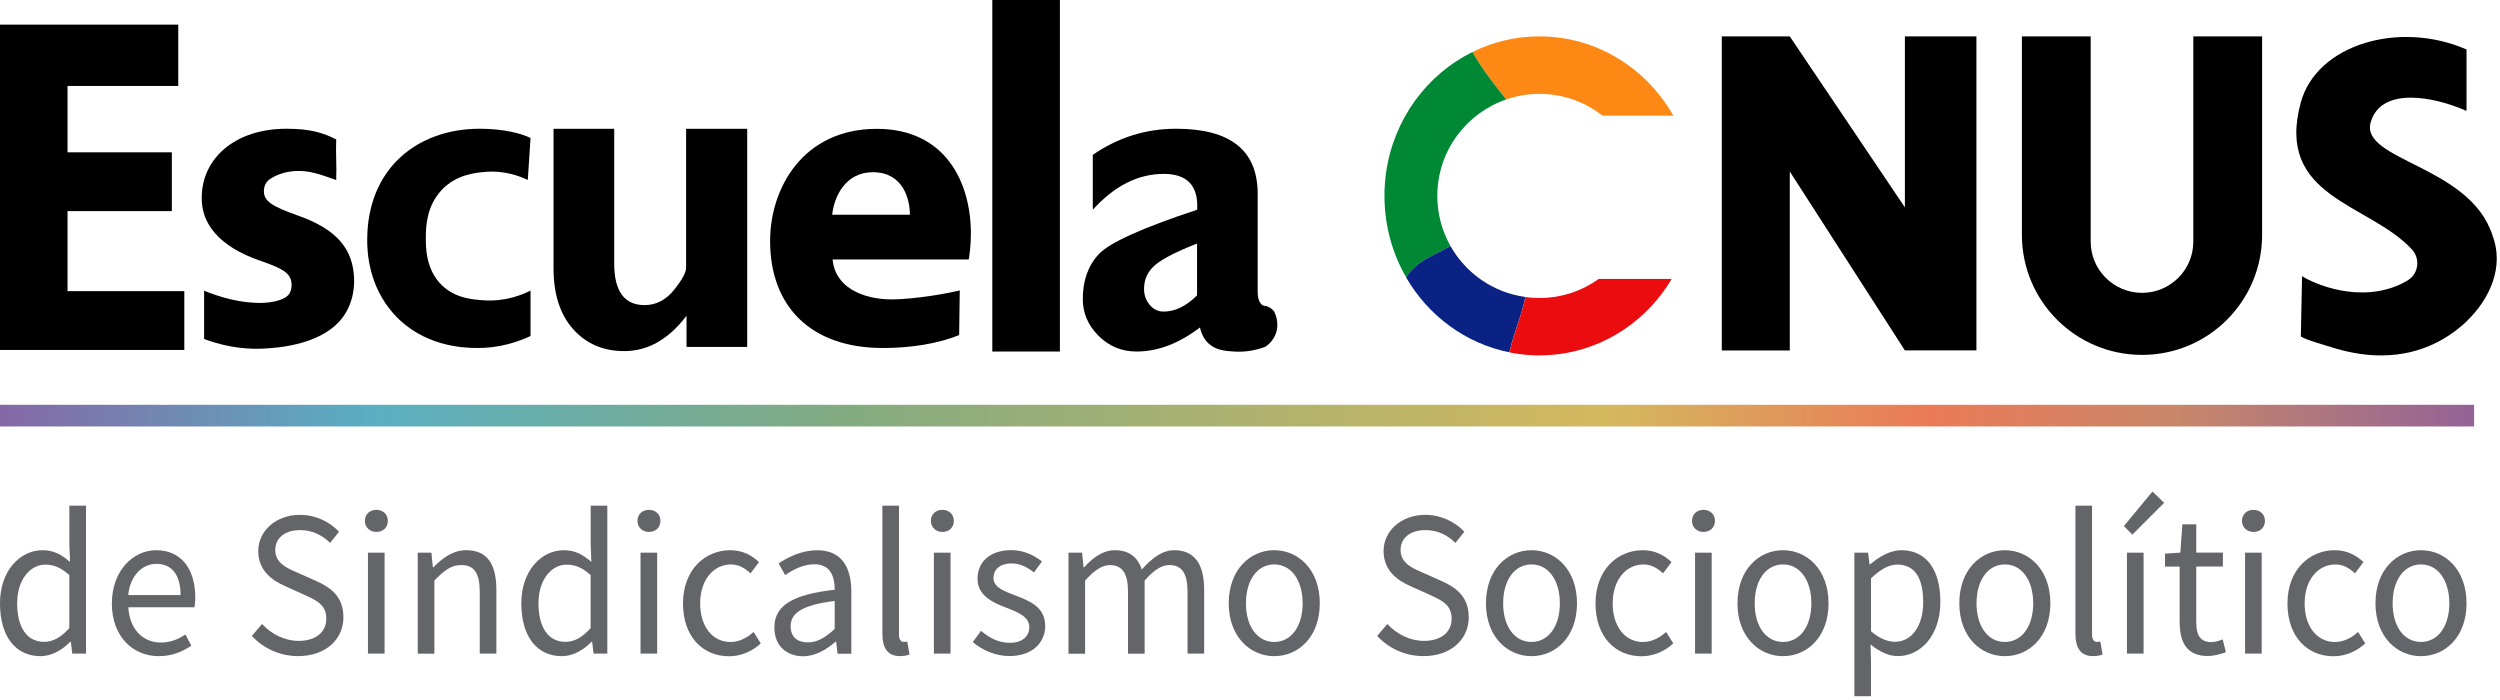
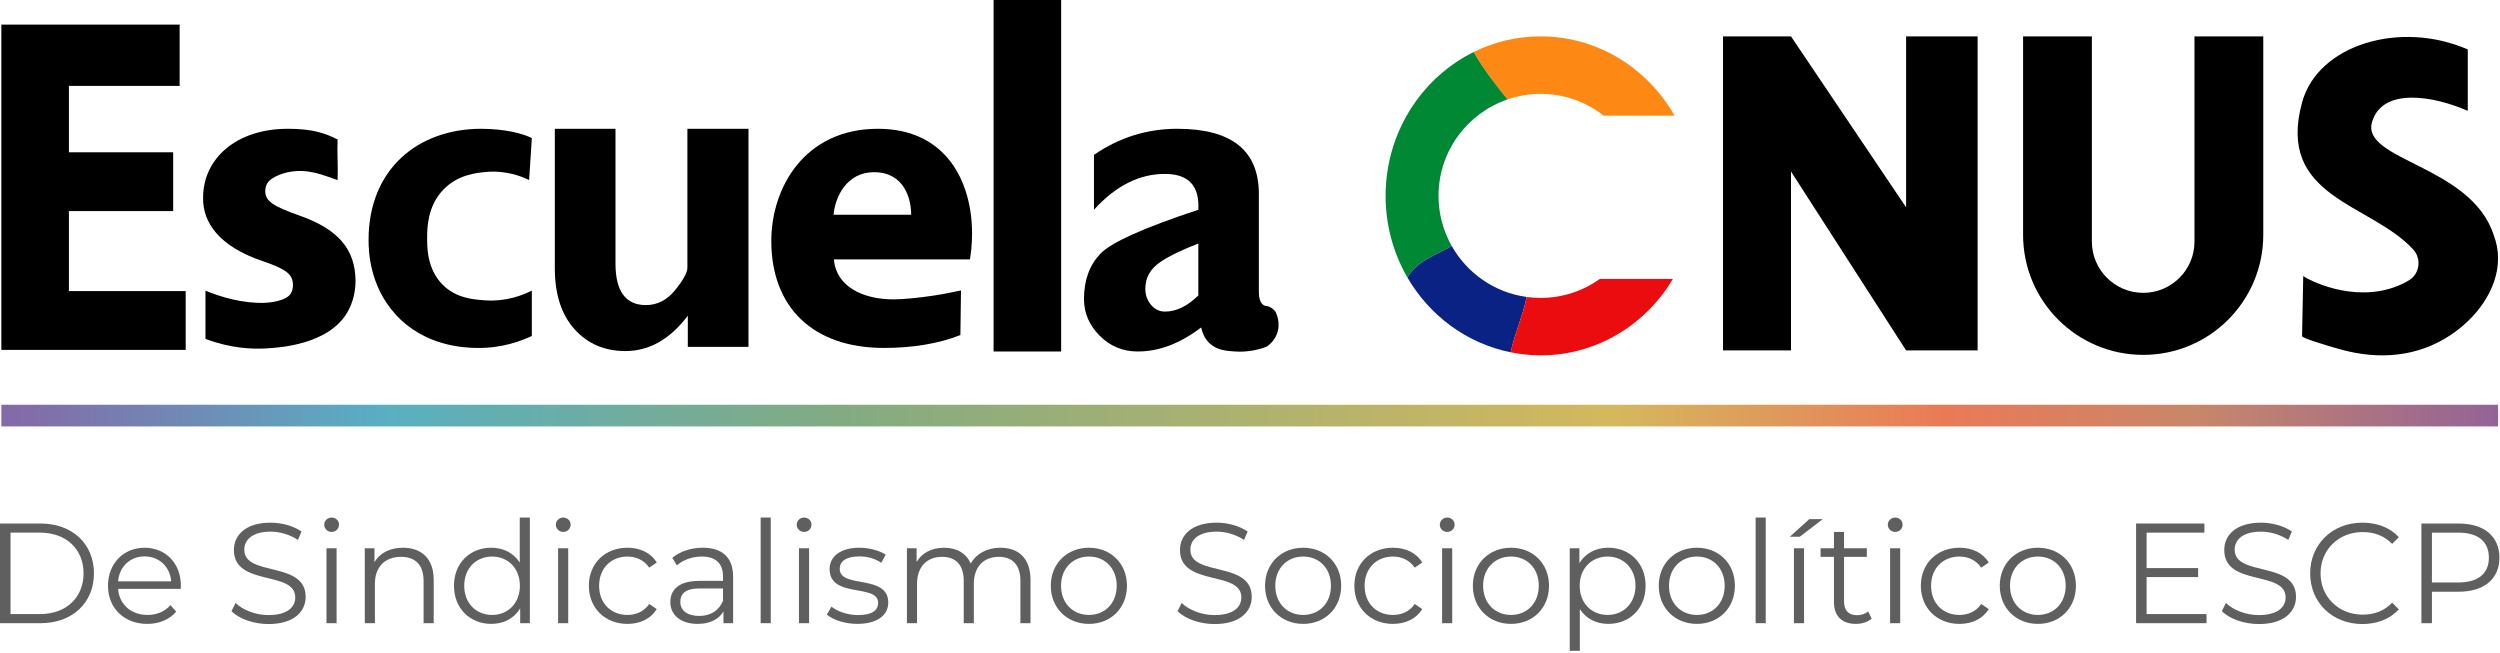
- <svg xmlns="http://www.w3.org/2000/svg" width="475" height="133" viewBox="0 0 475 133" fill="none">
-   <path d="M0 114.63C0 108.41 3.82 104.54 8.08 104.54C10.25 104.54 11.67 105.38 13.31 106.76L13.18 103.47V96.08H16.34V124.19H13.73L13.46 121.93H13.35C11.9 123.42 9.91 124.67 7.69 124.67C3.03 124.67 0 121.02 0 114.63ZM13.17 109.27C11.58 107.81 10.14 107.28 8.62 107.28C5.64 107.28 3.26 110.24 3.26 114.61C3.26 119.21 5.11 121.95 8.38 121.95C10.11 121.95 11.6 121.09 13.17 119.33V109.27Z" fill="#646569" />
-   <path d="M21.26 114.63C21.26 108.39 25.35 104.54 29.65 104.54C34.41 104.54 37.1 108.05 37.1 113.54C37.1 114.23 37.04 114.91 36.95 115.38H24.38C24.61 119.44 27.03 122.08 30.58 122.08C32.37 122.08 33.84 121.49 35.22 120.55L36.35 122.68C34.71 123.78 32.73 124.67 30.19 124.67C25.22 124.67 21.25 120.93 21.25 114.63H21.26ZM34.31 113.06C34.31 109.22 32.63 107.13 29.71 107.13C27.09 107.13 24.74 109.3 24.36 113.06H34.32H34.31Z" fill="#646569" />
-   <path d="M47.86 120.82L49.78 118.56C51.59 120.49 54.11 121.77 56.73 121.77C60.03 121.77 62 120.08 62 117.56C62 114.92 60.17 114.07 57.79 113L54.17 111.36C51.82 110.33 49.07 108.5 49.07 104.69C49.07 100.88 52.42 97.82 57 97.82C59.99 97.82 62.65 99.15 64.42 101.03L62.72 103.15C61.18 101.65 59.33 100.72 57 100.72C54.18 100.72 52.3 102.19 52.3 104.5C52.3 106.99 54.5 107.93 56.47 108.78L60.06 110.38C62.97 111.67 65.25 113.45 65.25 117.3C65.25 121.39 61.96 124.66 56.66 124.66C53.12 124.66 50.05 123.18 47.84 120.82H47.86Z" fill="#646569" />
-   <path d="M69.33 98.97C69.33 97.69 70.28 96.87 71.51 96.87C72.74 96.87 73.69 97.69 73.69 98.97C73.69 100.25 72.74 101.07 71.51 101.07C70.28 101.07 69.33 100.2 69.33 98.97ZM69.91 105.01H73.07V124.19H69.91V105.01Z" fill="#646569" />
-   <path d="M79.36 105.01H81.97L82.24 107.78H82.35C84.13 105.98 86.05 104.54 88.61 104.54C92.54 104.54 94.31 107.15 94.31 112.04V124.19H91.15V112.46C91.15 108.89 90.1 107.36 87.63 107.36C85.72 107.36 84.4 108.36 82.53 110.31V124.2H79.37V105.02L79.36 105.01Z" fill="#646569" />
-   <path d="M99.05 114.63C99.05 108.41 102.87 104.54 107.13 104.54C109.3 104.54 110.72 105.38 112.36 106.76L112.23 103.47V96.08H115.39V124.19H112.78L112.51 121.93H112.4C110.95 123.42 108.96 124.67 106.74 124.67C102.08 124.67 99.05 121.02 99.05 114.63ZM112.22 109.27C110.63 107.81 109.19 107.28 107.67 107.28C104.69 107.28 102.31 110.24 102.31 114.61C102.31 119.21 104.16 121.95 107.43 121.95C109.16 121.95 110.65 121.09 112.22 119.33V109.27Z" fill="#646569" />
-   <path d="M121.12 98.97C121.12 97.69 122.07 96.87 123.3 96.87C124.53 96.87 125.48 97.69 125.48 98.97C125.48 100.25 124.53 101.07 123.3 101.07C122.07 101.07 121.12 100.2 121.12 98.97ZM121.7 105.01H124.86V124.19H121.7V105.01Z" fill="#646569" />
-   <path d="M129.77 114.63C129.77 108.23 133.98 104.54 138.75 104.54C141.2 104.54 142.9 105.58 144.21 106.79L142.6 108.94C141.51 107.93 140.36 107.25 138.89 107.25C135.51 107.25 133.03 110.24 133.03 114.64C133.03 119.04 135.37 121.98 138.8 121.98C140.51 121.98 142.02 121.13 143.18 120.07L144.55 122.25C142.87 123.79 140.75 124.69 138.52 124.69C133.55 124.69 129.77 121 129.77 114.65V114.63Z" fill="#646569" />
-   <path d="M147.13 119.21C147.13 115.03 150.64 112.94 158.6 112.05C158.6 109.58 157.8 107.21 154.75 107.21C152.59 107.21 150.64 108.26 149.18 109.27L147.94 107.05C149.66 105.89 152.28 104.55 155.27 104.55C159.83 104.55 161.75 107.66 161.75 112.44V124.21H159.14L158.87 121.92H158.77C156.99 123.44 154.91 124.69 152.6 124.69C149.47 124.69 147.13 122.7 147.13 119.24V119.21ZM158.59 119.51V114.18C152.33 114.95 150.22 116.53 150.22 118.98C150.22 121.16 151.66 122.05 153.49 122.05C155.32 122.05 156.78 121.15 158.59 119.51Z" fill="#646569" />
-   <path d="M167.65 120.34V96.08H170.81V120.57C170.81 121.56 171.23 121.96 171.69 121.96C171.87 121.96 172.03 121.96 172.38 121.88L172.81 124.36C172.36 124.53 171.82 124.66 170.99 124.66C168.62 124.66 167.65 123.11 167.65 120.33V120.34Z" fill="#646569" />
-   <path d="M176.87 98.97C176.87 97.69 177.82 96.87 179.05 96.87C180.28 96.87 181.23 97.69 181.23 98.97C181.23 100.25 180.28 101.07 179.05 101.07C177.82 101.07 176.87 100.2 176.87 98.97ZM177.44 105.01H180.6V124.19H177.44V105.01Z" fill="#646569" />
-   <path d="M184.83 122L186.39 119.86C188.01 121.2 189.66 122.13 191.9 122.13C194.35 122.13 195.57 120.79 195.57 119.15C195.57 117.18 193.37 116.3 191.3 115.51C188.68 114.53 185.73 113.2 185.73 109.97C185.73 106.74 188.12 104.53 192.17 104.53C194.49 104.53 196.53 105.51 197.97 106.68L196.46 108.76C195.17 107.78 193.85 107.05 192.2 107.05C189.85 107.05 188.76 108.34 188.76 109.8C188.76 111.62 190.79 112.32 192.9 113.13C195.59 114.17 198.59 115.3 198.59 118.95C198.59 122.06 196.18 124.65 191.78 124.65C189.13 124.65 186.57 123.5 184.81 121.99L184.83 122Z" fill="#646569" />
-   <path d="M202.99 105.01H205.6L205.87 107.79H205.98C207.61 105.98 209.56 104.54 211.79 104.54C214.64 104.54 216.17 105.94 216.95 108.19C218.89 106.03 220.83 104.54 223.11 104.54C226.94 104.54 228.79 107.15 228.79 112.04V124.19H225.63V112.46C225.63 108.89 224.53 107.36 222.16 107.36C220.71 107.36 219.21 108.33 217.48 110.31V124.2H214.32V112.47C214.32 108.9 213.22 107.37 210.85 107.37C209.45 107.37 207.9 108.34 206.17 110.32V124.21H203.01V105.03L202.99 105.01Z" fill="#646569" />
-   <path d="M233.46 114.63C233.46 108.23 237.53 104.54 242.11 104.54C246.69 104.54 250.76 108.23 250.76 114.63C250.76 121.03 246.69 124.67 242.11 124.67C237.53 124.67 233.46 120.98 233.46 114.63ZM247.5 114.63C247.5 110.23 245.32 107.24 242.11 107.24C238.9 107.24 236.73 110.23 236.73 114.63C236.73 119.03 238.9 121.97 242.11 121.97C245.32 121.97 247.5 119.03 247.5 114.63Z" fill="#646569" />
-   <path d="M261.67 120.82L263.59 118.56C265.4 120.49 267.92 121.77 270.54 121.77C273.84 121.77 275.81 120.08 275.81 117.56C275.81 114.92 273.98 114.07 271.6 113L267.98 111.36C265.63 110.33 262.88 108.5 262.88 104.69C262.88 100.88 266.23 97.82 270.81 97.82C273.8 97.82 276.46 99.15 278.23 101.03L276.53 103.15C274.99 101.65 273.14 100.72 270.81 100.72C267.99 100.72 266.11 102.19 266.11 104.5C266.11 106.99 268.31 107.93 270.28 108.78L273.87 110.38C276.78 111.67 279.06 113.45 279.06 117.3C279.06 121.39 275.77 124.66 270.47 124.66C266.93 124.66 263.86 123.18 261.65 120.82H261.67Z" fill="#646569" />
-   <path d="M282.33 114.63C282.33 108.23 286.4 104.54 290.98 104.54C295.56 104.54 299.63 108.23 299.63 114.63C299.63 121.03 295.56 124.67 290.98 124.67C286.4 124.67 282.33 120.98 282.33 114.63ZM296.37 114.63C296.37 110.23 294.19 107.24 290.98 107.24C287.77 107.24 285.6 110.23 285.6 114.63C285.6 119.03 287.77 121.97 290.98 121.97C294.19 121.97 296.37 119.03 296.37 114.63Z" fill="#646569" />
-   <path d="M303.15 114.63C303.15 108.23 307.36 104.54 312.13 104.54C314.58 104.54 316.28 105.58 317.59 106.79L315.98 108.94C314.89 107.93 313.74 107.25 312.27 107.25C308.89 107.25 306.41 110.24 306.41 114.64C306.41 119.04 308.75 121.98 312.18 121.98C313.89 121.98 315.4 121.13 316.56 120.07L317.93 122.25C316.25 123.79 314.13 124.69 311.9 124.69C306.93 124.69 303.15 121 303.15 114.65V114.63Z" fill="#646569" />
-   <path d="M321.48 98.97C321.48 97.69 322.43 96.87 323.66 96.87C324.89 96.87 325.84 97.69 325.84 98.97C325.84 100.25 324.89 101.07 323.66 101.07C322.43 101.07 321.48 100.2 321.48 98.97ZM322.06 105.01H325.22V124.19H322.06V105.01Z" fill="#646569" />
-   <path d="M330.12 114.63C330.12 108.23 334.19 104.54 338.77 104.54C343.35 104.54 347.42 108.23 347.42 114.63C347.42 121.03 343.35 124.67 338.77 124.67C334.19 124.67 330.12 120.98 330.12 114.63ZM344.16 114.63C344.16 110.23 341.98 107.24 338.77 107.24C335.56 107.24 333.39 110.23 333.39 114.63C333.39 119.03 335.56 121.97 338.77 121.97C341.98 121.97 344.16 119.03 344.16 114.63Z" fill="#646569" />
-   <path d="M352.33 105.01H354.94L355.21 107.23H355.32C357.01 105.79 359.11 104.54 361.27 104.54C366.09 104.54 368.67 108.39 368.67 114.31C368.67 120.85 364.85 124.66 360.58 124.66C358.87 124.66 357.12 123.85 355.41 122.44L355.49 125.79V132.28H352.33V105.01ZM365.4 114.34C365.4 110.11 363.99 107.27 360.48 107.27C358.9 107.27 357.31 108.16 355.49 109.89V119.94C357.18 121.4 358.8 121.94 360.04 121.94C363.13 121.94 365.41 119.08 365.41 114.34H365.4Z" fill="#646569" />
-   <path d="M372.27 114.63C372.27 108.23 376.34 104.54 380.92 104.54C385.5 104.54 389.57 108.23 389.57 114.63C389.57 121.03 385.5 124.67 380.92 124.67C376.34 124.67 372.27 120.98 372.27 114.63ZM386.31 114.63C386.31 110.23 384.13 107.24 380.92 107.24C377.71 107.24 375.54 110.23 375.54 114.63C375.54 119.03 377.71 121.97 380.92 121.97C384.13 121.97 386.31 119.03 386.31 114.63Z" fill="#646569" />
-   <path d="M394.33 120.34V96.08H397.49V120.57C397.49 121.56 397.91 121.96 398.37 121.96C398.55 121.96 398.71 121.96 399.06 121.88L399.49 124.36C399.04 124.53 398.5 124.66 397.67 124.66C395.3 124.66 394.33 123.11 394.33 120.33V120.34Z" fill="#646569" />
-   <path d="M403.53 99.96L408.97 93.39L411.19 95.54L405.16 101.57L403.53 99.95V99.96ZM404.12 105.01H407.28V124.19H404.12V105.01Z" fill="#646569" />
-   <path d="M414.13 118.26V107.65H411.35V105.19L414.27 105L414.65 99.62H417.29V105H422.35V107.64H417.29V118.3C417.29 120.64 418.03 122 420.18 122C420.84 122 421.7 121.74 422.31 121.48L422.92 123.93C421.87 124.29 420.62 124.64 419.46 124.64C415.49 124.64 414.14 122.05 414.14 118.24L414.13 118.26Z" fill="#646569" />
-   <path d="M425.98 98.97C425.98 97.69 426.93 96.87 428.16 96.87C429.39 96.87 430.34 97.69 430.34 98.97C430.34 100.25 429.39 101.07 428.16 101.07C426.93 101.07 425.98 100.2 425.98 98.97ZM426.56 105.01H429.72V124.19H426.56V105.01Z" fill="#646569" />
-   <path d="M434.62 114.63C434.62 108.23 438.83 104.54 443.6 104.54C446.05 104.54 447.75 105.58 449.06 106.79L447.45 108.94C446.36 107.93 445.21 107.25 443.74 107.25C440.36 107.25 437.88 110.24 437.88 114.64C437.88 119.04 440.22 121.98 443.65 121.98C445.36 121.98 446.87 121.13 448.03 120.07L449.4 122.25C447.72 123.79 445.6 124.69 443.37 124.69C438.4 124.69 434.62 121 434.62 114.65V114.63Z" fill="#646569" />
-   <path d="M451.34 114.63C451.34 108.23 455.41 104.54 459.99 104.54C464.57 104.54 468.64 108.23 468.64 114.63C468.64 121.03 464.57 124.67 459.99 124.67C455.41 124.67 451.34 120.98 451.34 114.63ZM465.37 114.63C465.37 110.23 463.19 107.24 459.98 107.24C456.77 107.24 454.6 110.23 454.6 114.63C454.6 119.03 456.77 121.97 459.98 121.97C463.19 121.97 465.37 119.03 465.37 114.63Z" fill="#646569" />
-   <path d="M468.71 61.01C468.33 61.37 467.95 61.72 467.55 62.05C461.7 66.96 454.55 68.44 447.11 67.02C445.71 66.75 444.32 66.4 442.96 65.97C442.38 65.79 437.15 64.28 437.16 63.87L437.39 52.47C438.27 53.12 446.79 57.65 455.15 54.41C456.05 54.05 456.88 53.65 457.61 53.17C459.55 51.91 459.85 49.11 458.28 47.41C450.17 38.58 432.2 37.62 437.15 19.47C440.15 8.45 455.85 3.81 468.64 9.4V20.98C468.64 20.98 468.59 21.01 468.55 21.04C462.44 18.33 452.43 16.41 450.44 23.2C448.32 30.5 469.21 31.39 473.53 44.6C475.89 50.64 473.08 56.78 468.69 61.01H468.71Z" fill="black" />
-   <path d="M361.93 39.4C354.64 28.57 347.35 17.75 340.06 6.92H327.14V66.59H340.06V32.59C347.35 43.92 354.64 55.25 361.93 66.58H375.52V6.91H361.93V39.4Z" fill="black" />
-   <path d="M429.8 6.91V44.62C429.8 57.23 419.6 67.43 406.99 67.43C394.38 67.43 384.16 57.23 384.16 44.62V6.91H397.23V45.9C397.23 51.28 401.61 55.64 406.99 55.64C412.37 55.64 416.73 51.28 416.73 45.9V6.91H429.8Z" fill="black" />
-   <path d="M12.83 55.32V40.11H32.65V28.94H12.83V16.33H33.87V4.68H0V66.49H35.02V55.32H12.83Z" fill="black" />
-   <path d="M201.38 0H188.54V66.79H201.38V0Z" fill="black" />
-   <path d="M38.78 55.24C41.79 56.46 45.92 57.71 50.14 57.54C50.66 57.52 54.08 57.29 55 55.76C55.27 55.3 55.4 54.77 55.4 54.18C55.4 52.13 54.19 51.15 49.58 49.59C41.4 46.81 38.25 42.31 38.33 37.56C38.33 30.11 44.64 24.46 54.43 24.46C59.04 24.46 61.46 25.26 63.88 26.49C63.77 29.08 63.99 31.61 63.88 34.21C61.2 33.33 58.28 31.89 54.34 32.74C54.34 32.74 51.3 33.41 50.49 34.89C50.26 35.31 50.14 35.79 50.14 36.34C50.14 38.22 51.68 39.21 56.53 40.93C64.05 43.55 67.21 47.39 67.29 53.29C67.29 55.46 66.8 57.46 65.82 59.21C62.28 65.54 52.73 66.09 50.14 66.23C47.69 66.36 43.62 66.23 38.78 64.41V55.24Z" fill="black" />
-   <path d="M158.2 49.3C158.61 54.44 163.7 56.89 169.52 56.89C171.54 56.89 174.67 56.54 176.96 56.2C179.22 55.86 181.08 55.48 182.35 55.19C182.31 58.02 182.27 60.85 182.24 63.67C178.14 65.3 173.14 66.12 167.73 66.12C154.11 66.12 146.32 58.28 146.32 45.79C146.32 35.66 152.64 24.48 166.59 24.48C179.55 24.48 184.47 34.52 184.47 44.4C184.47 46.52 184.22 48.4 184.06 49.3H158.2ZM172.88 40.8C172.88 37.78 171.57 32.72 165.83 32.72C160.58 32.72 158.45 37.45 158.12 40.8H172.88Z" fill="black" />
-   <path d="M100.8 63.84C98.75 64.81 94.99 66.24 90.18 66.11C88.06 66.06 80.39 65.86 74.81 59.64C69.95 54.22 69.77 47.7 69.77 45.59C69.77 32.02 79.3 24.46 91.15 24.46C95.74 24.46 99.23 25.4 100.8 26.23C100.63 28.89 100.46 31.54 100.28 34.2C98.89 33.53 95.91 32.32 92.08 32.67C90.31 32.83 86.75 33.16 84 36.01C80.97 39.15 80.93 43.26 80.91 44.98C80.89 46.85 80.84 51.09 83.88 54.12C86.46 56.68 89.78 56.91 91.92 57.06C96.07 57.34 99.28 55.98 100.8 55.21V63.84Z" fill="black" />
-   <path d="M130.44 65.92V59.99C127.05 64.47 123.1 66.71 118.6 66.71C114.61 66.71 111.38 65.32 108.9 62.54C106.42 59.76 105.17 55.91 105.17 50.99V24.47H116.7V50.08C116.7 55.34 118.63 57.97 122.48 57.97C124.65 57.97 126.51 57.01 128.05 55.1C129.59 53.19 130.36 51.77 130.36 50.87V24.47H141.97V65.92H130.44Z" fill="black" />
-   <path d="M242.09 59.21C242.26 59.53 243.21 61.46 242.33 63.58C241.8 64.85 240.87 65.58 240.43 65.88C238.9 66.46 236.83 66.96 234.42 66.79C232.77 66.68 231.06 66.56 229.66 65.29C228.84 64.54 228.28 63.52 227.99 62.22C223.99 65.27 219.97 66.79 215.95 66.79C213.11 66.79 210.7 65.79 208.71 63.79C206.72 61.79 205.73 59.47 205.73 56.82C205.73 53.28 206.76 50.42 208.81 48.25C210.86 46.08 217.08 43.28 227.46 39.85C227.72 35.31 225.6 33.04 221.11 33.04C216.23 33.04 211.74 35.31 207.63 39.85V29.42C212.43 26.12 217.71 24.46 223.47 24.46C233.8 24.46 238.96 28.59 238.96 36.84V55.4C238.96 56.74 239.28 57.61 239.91 58C240.16 58.15 240.41 58.07 240.86 58.25C241.45 58.48 241.85 58.88 242.11 59.2L242.09 59.21ZM227.44 56.14V46.28C223.59 47.78 220.95 49.13 219.52 50.32C218.09 51.52 217.37 53.03 217.37 54.88C217.37 56.06 217.73 57.08 218.45 57.93C219.17 58.78 220.05 59.2 221.08 59.2C223.25 59.2 225.37 58.18 227.43 56.13L227.44 56.14Z" fill="black" />
-   <path d="M470.08 76.91H0V81.03H470.08V76.91Z" fill="url(#paint0_linear_326_706)" />
-   <path d="M291.47 59.65C291.17 59.68 290.85 59.69 290.55 59.69C290.19 59.69 289.85 59.68 289.5 59.66C290.18 59.69 290.84 59.69 291.47 59.65Z" fill="#EA0C0E" />
-   <path d="M292.48 17.83C297.01 17.83 301.17 19.38 304.47 21.98H317.94C316.34 19.15 314.31 16.62 311.94 14.47C306.8 9.8 300.06 6.96 292.68 6.91H292.48C287.93 6.91 283.62 7.98 279.77 9.88C281.69 13.26 283.99 16.15 286.19 18.89C288.16 18.21 290.28 17.83 292.48 17.83Z" fill="#FD8813" />
-   <path d="M275.59 46.73C274 43.92 273.09 40.68 273.09 37.22C273.09 28.72 278.57 21.51 286.19 18.89C283.99 16.15 281.68 13.26 279.77 9.88C271.11 14.15 264.8 22.64 263.36 32.77C263.34 32.87 263.33 32.96 263.32 33.06C263.31 33.16 263.29 33.26 263.28 33.36C263.26 33.53 263.24 33.7 263.22 33.87C263.2 34.08 263.18 34.29 263.16 34.5C263.12 35.01 263.08 35.53 263.06 36.04C263.06 36.17 263.06 36.3 263.05 36.43C263.05 36.55 263.05 36.67 263.05 36.79C263.05 36.93 263.05 37.07 263.05 37.21C263.05 42.88 264.56 48.18 267.19 52.72C269.14 49.44 272.66 48.51 275.61 46.72L275.59 46.73Z" fill="#008834" />
-   <path d="M275.59 46.73C272.64 48.51 269.12 49.45 267.17 52.73C271.38 59.99 278.45 65.27 286.78 66.94C287.57 63.36 289.1 60.03 289.83 56.43C283.7 55.6 278.49 51.89 275.58 46.73H275.59Z" fill="#0B2285" />
-   <path d="M303.74 53.01C300.57 55.28 296.68 56.62 292.48 56.62C291.58 56.62 290.7 56.56 289.84 56.44C289.11 60.04 287.57 63.37 286.79 66.95C288.45 67.28 290.15 67.49 291.89 67.52C292 67.52 292.1 67.52 292.21 67.52C292.31 67.52 292.4 67.52 292.48 67.52H292.69C303.25 67.44 312.49 61.65 317.62 53H303.74V53.01Z" fill="#EA0C0E" />
+ <svg xmlns="http://www.w3.org/2000/svg" width="1173" height="306" viewBox="0 0 1173 306" fill="none">
+   <path d="M1158.01 150.629C1157.09 151.521 1156.13 152.379 1155.16 153.199C1140.71 165.321 1123.06 168.986 1104.69 165.462C1101.23 164.799 1097.81 163.92 1094.44 162.881C1093.02 162.442 1080.08 158.71 1080.13 157.701C1080.13 157.693 1080.68 129.542 1080.68 129.542C1082.84 131.15 1103.9 142.343 1124.55 134.341C1126.77 133.462 1128.82 132.466 1130.63 131.289C1135.42 128.173 1136.15 121.271 1132.29 117.06C1112.28 95.251 1067.89 92.897 1080.13 48.077C1087.53 20.856 1126.29 9.405 1157.88 23.2V51.801C1157.79 51.867 1157.76 51.883 1157.67 51.95C1142.58 45.256 1117.87 40.52 1112.96 57.274C1107.72 75.299 1159.31 77.507 1169.98 110.111C1175.8 125.019 1168.87 140.177 1158.01 150.634V150.629Z" fill="black" />
+   <path d="M894.344 17.079V97.273C876.341 70.541 858.341 43.81 840.338 17.079H808.445V164.418H840.338V80.476C858.338 108.457 876.341 136.437 894.344 164.418H927.902V17.079H894.344Z" fill="black" />
+   <path d="M1061.93 17.065V110.18C1061.93 141.312 1036.73 166.509 1005.6 166.509C974.475 166.509 949.23 141.312 949.23 110.18V17.065H981.51V113.352C981.51 126.641 992.316 137.402 1005.6 137.402C1018.89 137.402 1029.65 126.641 1029.65 113.352V17.065H1061.93Z" fill="black" />
+   <path d="M32.337 136.579V99.044H81.253V71.455H32.337V40.31H84.284V11.546H0.638V164.17H87.123V136.579H32.337Z" fill="black" />
+   <path d="M497.891 0H466.192V164.919H497.891V0Z" fill="black" />
+   <path d="M96.41 136.4C103.834 139.413 114.043 142.489 124.468 142.074C125.749 142.023 134.19 141.458 136.457 137.687C137.133 136.563 137.45 135.252 137.45 133.787C137.45 128.735 134.456 126.308 123.067 122.465C102.877 115.595 95.084 104.478 95.294 92.761C95.294 74.372 110.881 60.425 135.056 60.425C146.445 60.425 152.411 62.41 158.399 65.438C158.119 71.847 158.679 78.087 158.399 84.496C151.78 82.314 144.565 78.772 134.845 80.855C134.845 80.855 127.339 82.504 125.328 86.155C124.758 87.191 124.463 88.387 124.463 89.727C124.463 94.375 128.253 96.804 140.244 101.05C158.825 107.517 166.616 117.012 166.813 131.566C166.813 136.917 165.596 141.858 163.177 146.176C154.425 161.811 130.861 163.161 124.463 163.499C118.411 163.819 108.375 163.515 96.405 159.009V136.4H96.41Z" fill="black" />
+   <path d="M391.273 121.719C392.28 134.416 404.847 140.468 419.23 140.468C424.227 140.468 431.951 139.599 437.598 138.755C443.186 137.919 447.77 136.968 450.897 136.257C450.804 143.238 450.71 150.222 450.617 157.203C440.49 161.233 428.137 163.252 414.777 163.252C381.147 163.252 361.897 143.896 361.897 113.049C361.897 88.046 377.5 60.425 411.94 60.425C443.937 60.425 456.094 85.223 456.094 109.618C456.094 114.863 455.484 119.5 455.087 121.716H391.273V121.719ZM427.527 100.746C427.527 93.285 424.293 80.791 410.11 80.791C397.147 80.791 391.883 92.478 391.076 100.746H427.527Z" fill="black" />
+   <path d="M249.54 157.637C244.477 160.023 235.189 163.558 223.32 163.252C218.081 163.116 199.143 162.628 185.372 147.278C173.37 133.899 172.931 117.798 172.931 112.593C172.931 79.081 196.458 60.428 225.72 60.428C237.061 60.428 245.659 62.758 249.537 64.802C249.114 71.356 248.69 77.914 248.264 84.469C244.833 82.807 237.466 79.826 228.013 80.689C223.645 81.089 214.863 81.888 208.055 88.941C200.563 96.703 200.464 106.856 200.424 111.094C200.379 115.71 200.24 126.186 207.762 133.662C214.128 139.991 222.337 140.555 227.622 140.918C237.876 141.621 245.806 138.243 249.537 136.347V157.639L249.54 157.637Z" fill="black" />
+   <path d="M322.722 162.767V148.131C314.351 159.19 304.605 164.717 293.487 164.717C283.646 164.717 275.658 161.283 269.523 154.417C263.389 147.55 260.321 138.046 260.321 125.903V60.423H288.789V123.655C288.789 136.645 293.549 143.142 303.071 143.142C308.438 143.142 313.024 140.774 316.825 136.049C320.626 131.324 322.528 127.837 322.528 125.605V60.423H351.188V162.764H322.72L322.722 162.767Z" fill="black" />
+   <path d="M598.421 146.194C598.831 146.993 601.18 151.75 599.006 156.987C597.704 160.13 595.403 161.923 594.311 162.666C590.531 164.085 585.417 165.327 579.467 164.922C575.399 164.645 571.164 164.352 567.704 161.219C565.672 159.379 564.3 156.854 563.592 153.642C553.71 161.161 543.796 164.922 533.851 164.922C526.838 164.922 520.877 162.455 515.968 157.517C511.059 152.579 508.606 146.842 508.606 140.305C508.606 131.561 511.139 124.513 516.207 119.146C521.276 113.782 536.623 106.872 562.252 98.413C562.889 87.205 557.663 81.601 546.569 81.601C534.519 81.601 523.428 87.205 513.291 98.413V72.662C525.149 64.503 538.187 60.425 552.402 60.425C577.903 60.425 590.654 70.624 590.654 91V136.819C590.654 140.129 591.431 142.271 592.99 143.243C593.602 143.624 594.225 143.414 595.339 143.85C596.806 144.426 597.794 145.411 598.418 146.192L598.421 146.194ZM562.255 138.614V114.272C552.757 117.969 546.236 121.303 542.699 124.257C539.162 127.211 537.391 130.961 537.391 135.519C537.391 138.435 538.283 140.947 540.067 143.049C541.852 145.15 544.02 146.197 546.569 146.197C551.925 146.197 557.151 143.669 562.252 138.614H562.255Z" fill="black" />
+   <path d="M1172.09 189.906H0.638V200.08H1172.09V189.906Z" fill="url(#paint0_linear_699_107)" />
+   <path d="M720.355 147.273C719.607 147.337 718.829 147.371 718.08 147.371C717.204 147.371 716.357 147.339 715.481 147.307C717.172 147.371 718.797 147.371 720.355 147.275V147.273Z" fill="#EA0C0E" />
+   <path d="M722.839 44.029C734.018 44.029 744.299 47.859 752.447 54.281H785.707C781.759 47.305 776.749 41.043 770.897 35.742C758.198 24.22 741.558 17.188 723.332 17.063H722.842C711.596 17.063 700.955 19.708 691.449 24.398C696.185 32.743 701.871 39.892 707.31 46.652C712.187 44.979 717.397 44.026 722.842 44.026L722.839 44.029Z" fill="#FD8813" />
+   <path d="M681.137 115.382C677.219 108.441 674.957 100.442 674.957 91.906C674.957 70.904 688.496 53.108 707.309 46.655C701.872 39.895 696.183 32.746 691.447 24.401C670.075 34.948 654.48 55.91 650.916 80.918C650.876 81.156 650.844 81.398 650.81 81.64C650.775 81.883 650.743 82.13 650.714 82.373C650.658 82.796 650.612 83.22 650.567 83.641C650.511 84.16 650.461 84.671 650.415 85.196C650.309 86.459 650.229 87.729 650.178 89.008C650.168 89.33 650.162 89.65 650.149 89.967C650.144 90.265 650.138 90.563 650.133 90.864C650.128 91.213 650.128 91.557 650.128 91.903C650.128 105.897 653.862 118.991 660.358 130.194C665.171 122.084 673.857 119.788 681.137 115.38V115.382Z" fill="#008834" />
+   <path d="M681.137 115.382C673.857 119.79 665.168 122.087 660.358 130.197C670.748 148.112 688.216 161.15 708.784 165.295C710.726 156.452 714.516 148.224 716.324 139.338C701.198 137.277 688.336 128.138 681.133 115.382L681.137 115.382Z" fill="#0B2285" />
+   <path d="M750.656 130.876C742.818 136.483 733.213 139.78 722.841 139.78C720.63 139.78 718.457 139.628 716.326 139.338C714.517 148.226 710.725 156.451 708.785 165.294C712.877 166.12 717.08 166.624 721.387 166.711C721.653 166.722 721.917 166.727 722.183 166.727C722.425 166.733 722.652 166.738 722.844 166.738H723.358C749.426 166.552 772.244 152.243 784.928 130.873H750.659L750.656 130.876Z" fill="#EA0C0E" />
+   <path d="M0 245.637H19.036C34 245.637 44.09 255.258 44.09 269.021C44.09 282.783 34 292.399 19.036 292.399H0V245.637ZM18.77 288.121C31.193 288.121 39.21 280.24 39.21 269.018C39.21 257.797 31.193 249.91 18.77 249.91H4.944V288.118H18.77V288.121Z" fill="#5F5F5F" />
+   <path d="M84.803 276.298H55.411C55.944 283.646 61.558 288.526 69.237 288.526C73.512 288.526 77.319 286.986 79.99 283.913L82.667 286.986C79.524 290.729 74.65 292.729 69.107 292.729C58.147 292.729 50.667 285.25 50.667 274.83C50.667 264.41 57.949 256.995 67.834 256.995C77.718 256.995 84.87 264.277 84.87 274.83C84.87 275.232 84.803 275.765 84.803 276.298ZM55.408 272.758H80.326C79.721 265.878 74.714 261.07 67.831 261.07C61.02 261.07 56.008 265.878 55.408 272.758Z" fill="#5F5F5F" />
+   <path d="M108.61 286.72L110.546 282.914C113.886 286.188 119.831 288.593 125.976 288.593C134.729 288.593 138.535 284.917 138.535 280.309C138.535 267.484 109.745 275.366 109.745 258.063C109.745 251.183 115.09 245.238 126.98 245.238C132.257 245.238 137.733 246.778 141.475 249.383L139.805 253.319C135.797 250.714 131.12 249.447 126.98 249.447C118.43 249.447 114.621 253.253 114.621 257.933C114.621 270.758 143.412 263.007 143.412 280.043C143.412 286.923 137.936 292.804 125.974 292.804C118.963 292.804 112.083 290.329 108.607 286.723L108.61 286.72Z" fill="#5F5F5F" />
+   <path d="M152.116 246.17C152.116 244.37 153.656 242.83 155.592 242.83C157.529 242.83 159.068 244.303 159.068 246.104C159.068 248.04 157.595 249.58 155.592 249.58C153.656 249.58 152.116 248.04 152.116 246.17ZM153.187 257.261H157.931V292.399H153.187V257.261Z" fill="#5F5F5F" />
+   <path d="M203.492 272.023V292.399H198.748V272.491C198.748 265.079 194.875 261.27 188.195 261.27C180.646 261.27 175.903 265.947 175.903 273.959V292.399H171.159V257.261H175.7V263.739C178.241 259.464 182.982 256.995 189.058 256.995C197.608 256.995 203.492 261.938 203.492 272.023Z" fill="#5F5F5F" />
+   <path d="M248.609 242.83V292.396H244.068V285.45C241.197 290.193 236.317 292.726 230.508 292.726C220.485 292.726 213.006 285.45 213.006 274.827C213.006 264.205 220.485 256.992 230.508 256.992C236.115 256.992 240.93 259.397 243.866 263.939V242.83H248.609ZM243.932 274.83C243.932 266.61 238.325 261.134 230.905 261.134C223.426 261.134 217.813 266.61 217.813 274.83C217.813 283.05 223.426 288.526 230.905 288.526C238.323 288.526 243.932 283.05 243.932 274.83Z" fill="#5F5F5F" />
+   <path d="M260.788 246.17C260.788 244.37 262.328 242.83 264.264 242.83C266.201 242.83 267.74 244.303 267.74 246.104C267.74 248.04 266.267 249.58 264.264 249.58C262.328 249.58 260.788 248.04 260.788 246.17ZM261.859 257.261H266.603V292.399H261.859V257.261Z" fill="#5F5F5F" />
+   <path d="M276.296 274.83C276.296 264.344 283.911 256.995 294.398 256.995C300.343 256.995 305.353 259.334 308.158 263.941L304.618 266.347C302.213 262.807 298.47 261.137 294.398 261.137C286.719 261.137 281.104 266.613 281.104 274.833C281.104 283.116 286.716 288.529 294.398 288.529C298.47 288.529 302.213 286.925 304.618 283.383L308.158 285.788C305.35 290.329 300.343 292.734 294.398 292.734C283.911 292.734 276.296 285.322 276.296 274.835V274.83Z" fill="#5F5F5F" />
+   <path d="M343.979 270.619V292.396H339.437V286.92C337.298 290.526 333.159 292.729 327.347 292.729C319.402 292.729 314.522 288.59 314.522 282.509C314.522 277.102 317.998 272.555 328.088 272.555H339.243V270.417C339.243 264.408 335.833 261.132 329.289 261.132C324.748 261.132 320.473 262.735 317.596 265.276L315.457 261.736C318.997 258.729 324.21 256.992 329.758 256.992C338.841 256.992 343.981 261.534 343.981 270.616L343.979 270.619ZM339.243 276.098H328.218C321.402 276.098 319.2 278.775 319.2 282.381C319.2 286.454 322.473 288.995 328.088 288.995C333.428 288.995 337.373 286.454 339.243 281.849V276.098Z" fill="#5F5F5F" />
+   <path d="M356.897 242.83H361.641V292.396H356.897V242.83Z" fill="#5F5F5F" />
+   <path d="M373.802 246.17C373.802 244.37 375.341 242.83 377.28 242.83C379.22 242.83 380.756 244.303 380.756 246.104C380.756 248.04 379.283 249.58 377.28 249.58C375.341 249.58 373.802 248.04 373.802 246.17ZM374.873 257.261H379.619V292.399H374.873V257.261Z" fill="#5F5F5F" />
+   <path d="M387.973 288.387L390.112 284.645C392.919 286.853 397.66 288.587 402.606 288.587C409.286 288.587 412.027 286.313 412.027 282.845C412.027 273.69 389.249 280.908 389.249 267.013C389.249 261.27 394.187 256.995 403.139 256.995C407.68 256.995 412.624 258.263 415.562 260.268L413.495 264.075C410.421 261.936 406.745 261.068 403.139 261.068C396.792 261.068 393.99 263.537 393.99 266.882C393.99 276.362 416.768 269.215 416.768 282.709C416.768 288.79 411.423 292.726 402.268 292.726C396.459 292.726 390.847 290.865 387.973 288.387Z" fill="#5F5F5F" />
+   <path d="M483.516 272.023V292.399H478.772V272.491C478.772 265.079 475.03 261.27 468.688 261.27C461.47 261.27 456.928 265.947 456.928 273.959V292.399H452.185V272.491C452.185 265.079 448.442 261.27 442.028 261.27C434.882 261.27 430.274 265.947 430.274 273.959V292.399H425.53V257.261H430.072V263.675C432.541 259.464 437.082 256.995 442.963 256.995C448.778 256.995 453.319 259.464 455.458 264.408C457.999 259.866 463.007 256.995 469.348 256.995C477.898 256.995 483.511 261.938 483.511 272.023H483.516Z" fill="#5F5F5F" />
+   <path d="M493.037 274.83C493.037 264.408 500.652 256.995 510.936 256.995C521.22 256.995 528.771 264.408 528.771 274.83C528.771 285.252 521.228 292.729 510.936 292.729C500.644 292.729 493.037 285.25 493.037 274.83ZM523.964 274.83C523.964 266.61 518.421 261.134 510.936 261.134C503.452 261.134 497.845 266.61 497.845 274.83C497.845 283.05 503.457 288.526 510.936 288.526C518.415 288.526 523.964 283.05 523.964 274.83Z" fill="#5F5F5F" />
+   <path d="M552.514 286.72L554.451 282.914C557.791 286.188 563.736 288.593 569.881 288.593C578.633 288.593 582.439 284.917 582.439 280.309C582.439 267.484 553.649 275.366 553.649 258.063C553.649 251.183 558.995 245.238 570.885 245.238C576.161 245.238 581.638 246.778 585.38 249.383L583.71 253.319C579.701 250.714 575.024 249.447 570.885 249.447C562.335 249.447 558.526 253.253 558.526 257.933C558.526 270.758 587.316 263.007 587.316 280.043C587.316 286.923 581.84 292.804 569.878 292.804C562.868 292.804 555.988 290.329 552.512 286.723L552.514 286.72Z" fill="#5F5F5F" />
+   <path d="M593.555 274.83C593.555 264.408 601.17 256.995 611.454 256.995C621.738 256.995 629.289 264.408 629.289 274.83C629.289 285.252 621.746 292.729 611.454 292.729C601.162 292.729 593.555 285.25 593.555 274.83ZM624.481 274.83C624.481 266.61 618.938 261.134 611.454 261.134C603.969 261.134 598.363 266.61 598.363 274.83C598.363 283.05 603.975 288.526 611.454 288.526C618.933 288.526 624.481 283.05 624.481 274.83Z" fill="#5F5F5F" />
+   <path d="M635.464 274.83C635.464 264.344 643.079 256.995 653.566 256.995C659.511 256.995 664.521 259.334 667.326 263.941L663.786 266.347C661.381 262.807 657.638 261.137 653.566 261.137C645.887 261.137 640.272 266.613 640.272 274.833C640.272 283.116 645.884 288.529 653.566 288.529C657.638 288.529 661.381 286.925 663.786 283.383L667.326 285.788C664.518 290.329 659.511 292.734 653.566 292.734C643.079 292.734 635.464 285.322 635.464 274.835V274.83Z" fill="#5F5F5F" />
+   <path d="M675.56 246.17C675.56 244.37 677.1 242.83 679.036 242.83C680.973 242.83 682.512 244.303 682.512 246.104C682.512 248.04 681.039 249.58 679.036 249.58C677.1 249.58 675.56 248.04 675.56 246.17ZM676.631 257.261H681.375V292.399H676.631V257.261Z" fill="#5F5F5F" />
+   <path d="M691.066 274.83C691.066 264.408 698.681 256.995 708.965 256.995C719.249 256.995 726.8 264.408 726.8 274.83C726.8 285.252 719.257 292.729 708.965 292.729C698.673 292.729 691.066 285.25 691.066 274.83ZM721.995 274.83C721.995 266.61 716.452 261.134 708.967 261.134C701.483 261.134 695.876 266.61 695.876 274.83C695.876 283.05 701.488 288.526 708.967 288.526C716.447 288.526 721.995 283.05 721.995 274.83Z" fill="#5F5F5F" />
+   <path d="M772.119 274.83C772.119 285.519 764.634 292.729 754.617 292.729C749.005 292.729 744.194 290.324 741.259 285.783V305.357H736.515V257.259H741.057V264.205C743.928 259.533 748.807 256.992 754.617 256.992C764.634 256.992 772.119 264.208 772.119 274.83ZM767.375 274.83C767.375 266.682 761.696 261.134 754.284 261.134C746.799 261.134 741.192 266.682 741.192 274.83C741.192 283.05 746.799 288.526 754.284 288.526C761.696 288.526 767.375 283.05 767.375 274.83Z" fill="#5F5F5F" />
+   <path d="M778.289 274.83C778.289 264.408 785.904 256.995 796.188 256.995C806.472 256.995 814.023 264.408 814.023 274.83C814.023 285.252 806.48 292.729 796.188 292.729C785.896 292.729 778.289 285.25 778.289 274.83ZM809.216 274.83C809.216 266.61 803.673 261.134 796.188 261.134C788.704 261.134 783.097 266.61 783.097 274.83C783.097 283.05 788.709 288.526 796.188 288.526C803.668 288.526 809.216 283.05 809.216 274.83Z" fill="#5F5F5F" />
+   <path d="M823.736 242.83H828.48V292.396H823.736V242.83Z" fill="#5F5F5F" />
+   <path d="M848.926 243.565H855.273L844.449 251.849H839.777L848.926 243.565ZM841.713 257.261H846.457V292.399H841.713V257.261Z" fill="#5F5F5F" />
+   <path d="M878.193 290.26C876.323 291.93 873.516 292.729 870.781 292.729C864.167 292.729 860.489 288.992 860.489 282.509V261.27H854.211V257.261H860.489V249.582H865.232V257.261H875.921V261.27H865.232V282.243C865.232 286.387 867.371 288.656 871.313 288.656C873.25 288.656 875.186 288.057 876.523 286.856L878.193 290.26Z" fill="#5F5F5F" />
+   <path d="M885.754 246.17C885.754 244.37 887.294 242.83 889.23 242.83C891.167 242.83 892.706 244.303 892.706 246.104C892.706 248.04 891.233 249.58 889.23 249.58C887.294 249.58 885.754 248.04 885.754 246.17ZM886.825 257.261H891.569V292.399H886.825V257.261Z" fill="#5F5F5F" />
+   <path d="M901.26 274.83C901.26 264.344 908.875 256.995 919.361 256.995C925.306 256.995 930.316 259.334 933.121 263.941L929.581 266.347C927.176 262.807 923.434 261.137 919.361 261.137C911.682 261.137 906.067 266.613 906.067 274.833C906.067 283.116 911.679 288.529 919.361 288.529C923.434 288.529 927.176 286.925 929.581 283.383L933.121 285.788C930.314 290.329 925.306 292.734 919.361 292.734C908.875 292.734 901.26 285.322 901.26 274.835V274.83Z" fill="#5F5F5F" />
+   <path d="M938.292 274.83C938.292 264.408 945.907 256.995 956.191 256.995C966.475 256.995 974.026 264.408 974.026 274.83C974.026 285.252 966.483 292.729 956.191 292.729C945.899 292.729 938.292 285.25 938.292 274.83ZM969.218 274.83C969.218 266.61 963.675 261.134 956.191 261.134C948.706 261.134 943.1 266.61 943.1 274.83C943.1 283.05 948.712 288.526 956.191 288.526C963.67 288.526 969.218 283.05 969.218 274.83Z" fill="#5F5F5F" />
+   <path d="M1035.31 288.121V292.396H1002.25V245.637H1034.31V249.913H1007.19V266.546H1031.37V270.757H1007.19V288.124H1035.31L1035.31 288.121Z" fill="#5F5F5F" />
+   <path d="M1042.48 286.72L1044.42 282.914C1047.76 286.188 1053.71 288.593 1059.85 288.593C1068.6 288.593 1072.41 284.917 1072.41 280.309C1072.41 267.484 1043.62 275.366 1043.62 258.063C1043.62 251.183 1048.96 245.238 1060.86 245.238C1066.13 245.238 1071.61 246.778 1075.35 249.383L1073.68 253.319C1069.67 250.714 1064.99 249.447 1060.86 249.447C1052.31 249.447 1048.5 253.253 1048.5 257.933C1048.5 270.758 1077.29 263.007 1077.29 280.043C1077.29 286.923 1071.81 292.804 1059.85 292.804C1052.84 292.804 1045.96 290.329 1042.48 286.723L1042.48 286.72Z" fill="#5F5F5F" />
+   <path d="M1083.93 269.021C1083.93 255.325 1094.35 245.235 1108.44 245.235C1115.26 245.235 1121.4 247.51 1125.54 252.051L1122.41 255.189C1118.6 251.316 1113.92 249.646 1108.57 249.646C1097.29 249.646 1088.8 257.93 1088.8 269.021C1088.8 280.112 1097.29 288.39 1108.57 288.39C1113.92 288.39 1118.6 286.72 1122.41 282.783L1125.54 285.921C1121.4 290.462 1115.26 292.801 1108.38 292.801C1094.35 292.801 1083.93 282.711 1083.93 269.021Z" fill="#5F5F5F" />
+   <path d="M1172.73 261.672C1172.73 271.626 1165.51 277.635 1153.62 277.635H1141.06V292.396H1136.12V245.637H1153.62C1165.51 245.637 1172.73 251.646 1172.73 261.672ZM1167.78 261.672C1167.78 254.187 1162.84 249.913 1153.49 249.913H1141.06V273.296H1153.49C1162.84 273.296 1167.78 269.021 1167.78 261.672Z" fill="#5F5F5F" />
  <defs>
-     <linearGradient id="paint0_linear_326_706" x1="0" y1="118.28" x2="470.08" y2="118.28" gradientUnits="userSpaceOnUse">
+     <linearGradient id="paint0_linear_699_107" x1="0.638" y1="194.993" x2="1172.09" y2="194.993" gradientUnits="userSpaceOnUse">
      <stop stop-color="#8568A7" />
-       <stop offset="0.15" stop-color="#59AFC1" />
-       <stop offset="0.34" stop-color="#83AB81" />
-       <stop offset="0.65" stop-color="#D4B85E" />
-       <stop offset="0.78" stop-color="#EA7A57" />
-       <stop offset="0.88" stop-color="#C88769" />
+       <stop offset="0.153" stop-color="#59AFC1" />
+       <stop offset="0.338" stop-color="#83AB81" />
+       <stop offset="0.646" stop-color="#D4B85E" />
+       <stop offset="0.778" stop-color="#EA7A57" />
+       <stop offset="0.879" stop-color="#C88769" />
      <stop offset="1" stop-color="#936397" />
    </linearGradient>
  </defs>
</svg>
